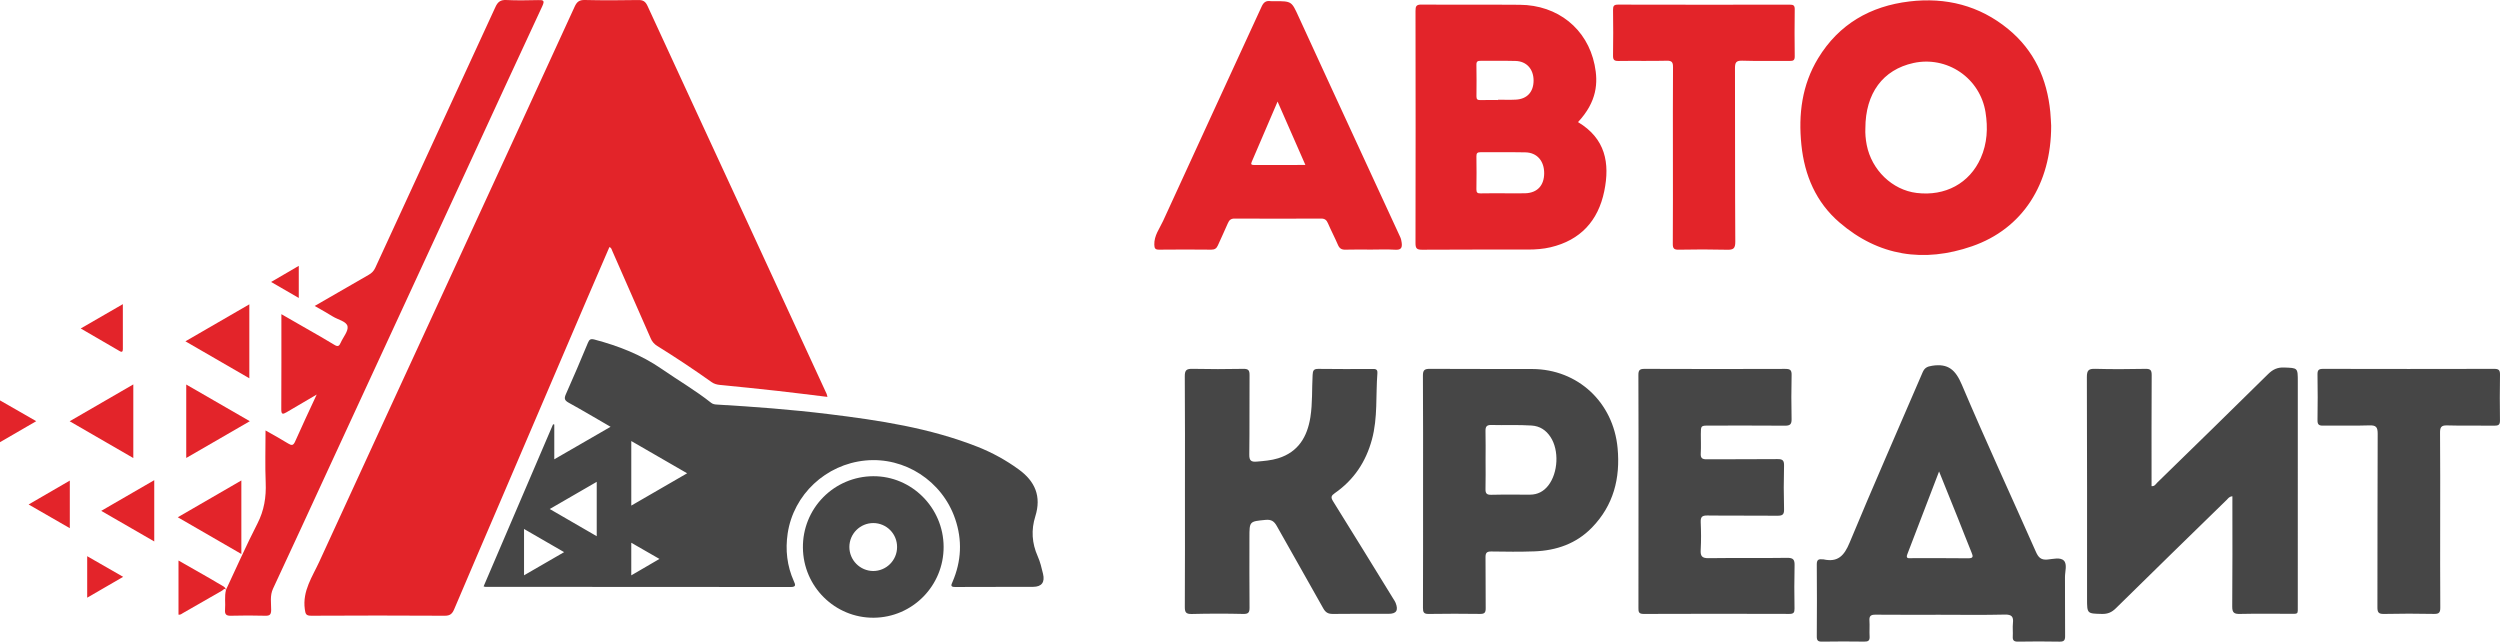
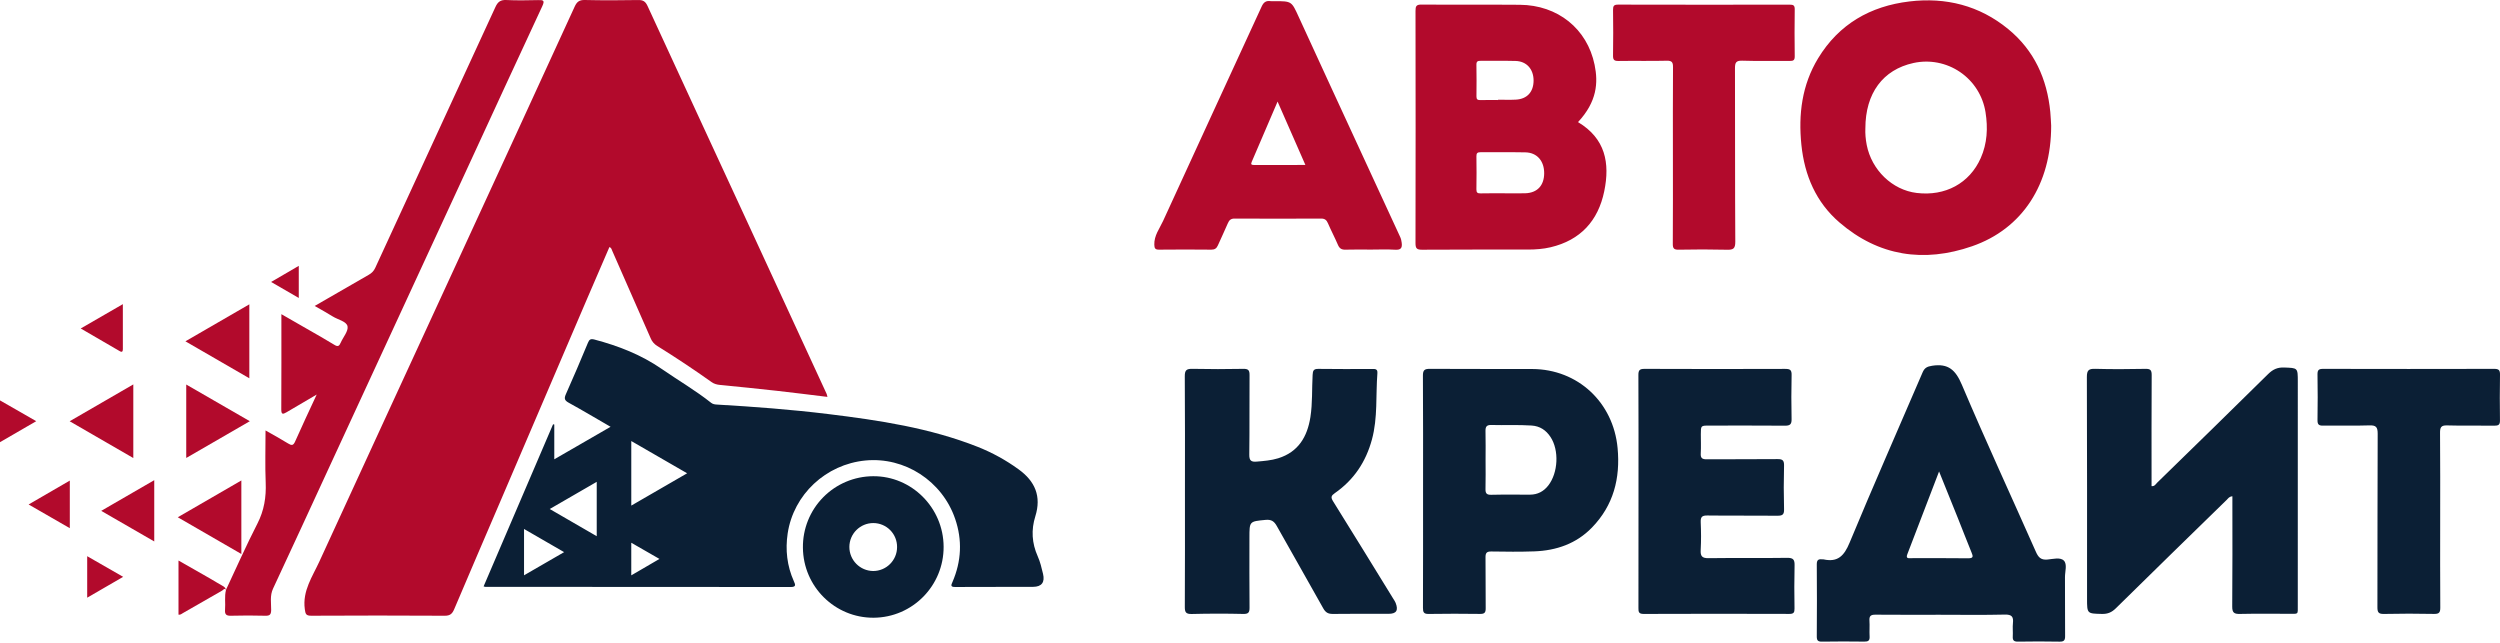
<svg xmlns="http://www.w3.org/2000/svg" width="210" height="54" fill="none">
-   <path d="M172.298 10.564c.004 4.914-2.413 8.657-6.647 10.122-4.047 1.401-7.842.837-11.141-2.004-1.967-1.694-2.93-3.951-3.193-6.513-.263-2.563.045-5.034 1.406-7.274 1.745-2.873 4.394-4.383 7.665-4.773 3.058-.365 5.88.335 8.3 2.32 2.193 1.797 3.268 4.187 3.538 6.972.04.425.054.851.072 1.15zm-15.607.226c-.02.396.016.89.113 1.385.415 2.111 2.145 3.782 4.191 4.032 2.403.294 4.444-.808 5.384-2.923.551-1.24.614-2.535.404-3.86a5.037 5.037 0 00-6.05-4.133c-2.563.56-4.042 2.534-4.042 5.499zm-24.137-.533c2.304 1.38 2.69 3.439 2.203 5.805-.509 2.483-1.996 4.115-4.511 4.709-.614.144-1.242.19-1.871.192-2.977.004-5.955-.008-8.932.013-.449.004-.542-.132-.541-.557.013-6.5.012-13 .001-19.5-.001-.388.057-.538.499-.535 2.755.023 5.511-.006 8.266.018 3.179.025 5.655 2.007 6.279 5.044.309 1.5.208 3.09-1.393 4.811zm-6.193 5.98c.591 0 1.182.017 1.773-.003 1-.035 1.57-.652 1.577-1.674.007-1.036-.598-1.742-1.576-1.762-1.255-.026-2.511 0-3.767-.012-.263-.002-.353.077-.349.345.014.925.015 1.849-.001 2.774-.004.273.089.344.349.339.665-.016 1.329-.006 1.994-.007zm-.525-7.834v-.028c.496 0 .995.021 1.49-.005.953-.048 1.498-.652 1.495-1.615-.005-.95-.588-1.609-1.507-1.634-.977-.028-1.955-.001-2.932-.012-.243-.003-.368.037-.363.325.017.886.013 1.772.003 2.66-.004.244.087.32.323.313.496-.013.993-.004 1.491-.004zm-10.714 12.562c-.703 0-1.407-.014-2.108.007-.326.01-.502-.108-.629-.407-.262-.61-.572-1.197-.835-1.805-.117-.27-.256-.4-.571-.4-2.422.012-4.845.013-7.268 0-.317-.003-.46.13-.574.399-.267.625-.563 1.24-.839 1.862-.109.244-.265.353-.55.35a206.6 206.6 0 00-4.383 0c-.328.004-.393-.111-.403-.414-.025-.771.444-1.357.736-1.995 2.746-6.013 5.527-12.008 8.282-18.016.168-.368.375-.502.75-.45.109.016.222.002.333.002 1.449 0 1.429.01 2.024 1.31 1.779 3.884 3.574 7.762 5.363 11.642l3.172 6.87c.07.152.099.308.121.476.061.46-.095.611-.568.58-.683-.044-1.369-.01-2.053-.01zm-7.805-12.433c-.755 1.762-1.46 3.412-2.171 5.06-.083.191-.049.266.166.266 1.426-.003 2.851-.001 4.341-.001-.784-1.791-1.536-3.502-2.336-5.325z" fill="#E3242A" />
-   <path d="M187.521 41.688c-.271.019-.355.18-.467.29-3.112 3.035-6.228 6.069-9.325 9.12-.344.338-.682.483-1.161.472-1.254-.03-1.256-.01-1.256-1.29 0-6.203.009-12.408-.015-18.611-.002-.584.166-.702.708-.687 1.404.039 2.81.03 4.215.002.42-.008.523.112.521.526-.018 2.982-.01 5.963-.01 8.945v.382c.263.025.347-.17.468-.289 3.112-3.035 6.229-6.068 9.321-9.124.4-.395.787-.575 1.352-.553 1.142.044 1.143.013 1.143 1.18 0 6.26.001 12.52-.001 18.778 0 .84.078.724-.751.729-1.368.005-2.737-.02-4.104.012-.489.011-.658-.098-.652-.63.028-2.87.013-5.74.013-8.61l.001-.642zm-24.497 9.952c-1.83 0-3.66.01-5.49-.007-.385-.003-.527.106-.501.5.031.442-.013.889.014 1.331.021.354-.12.436-.449.431a117.941 117.941 0 00-3.549.002c-.34.005-.441-.093-.439-.437.016-2.018.016-4.037 0-6.055-.003-.358.131-.462.452-.419.037.005.076-.006.111.001 1.202.265 1.737-.299 2.194-1.403 1.986-4.791 4.084-9.536 6.131-14.302.162-.378.375-.495.807-.56 1.351-.207 1.961.349 2.492 1.598 1.995 4.707 4.145 9.349 6.215 14.025.205.464.418.705.964.658.468-.041 1.084-.218 1.387.088.302.304.092.916.095 1.39.012 1.648-.004 3.295.011 4.943.004.357-.091.482-.464.474a96.437 96.437 0 00-3.494-.001c-.342.005-.46-.105-.438-.443.024-.369-.027-.744.013-1.11.059-.54-.093-.733-.684-.719-1.791.044-3.585.016-5.378.016zm-.142-12.038c-.914 2.385-1.79 4.672-2.668 6.957-.151.395.136.326.344.327 1.587.002 3.175-.013 4.763.01.474.007.415-.178.287-.491-.39-.956-.761-1.92-1.144-2.877-.512-1.278-1.029-2.554-1.582-3.926zm-63.347 1.674c0-3.222.013-6.444-.013-9.667-.005-.53.16-.636.648-.626 1.423.031 2.848.028 4.271.001.422-.008.526.121.521.532-.019 2.222.009 4.444-.022 6.666-.008.517.162.633.629.593.608-.052 1.217-.099 1.8-.28 1.691-.527 2.443-1.804 2.704-3.454.185-1.173.121-2.363.187-3.543.02-.366.079-.518.486-.512 1.497.024 2.995.011 4.492.008.251 0 .493-.028.463.353-.144 1.857.039 3.735-.458 5.57-.51 1.884-1.521 3.396-3.117 4.505-.302.21-.359.345-.151.68 1.703 2.728 3.383 5.469 5.069 8.207.068.11.144.218.191.337.246.636.06.915-.603.915-1.552 0-3.106-.013-4.659.009-.399.005-.619-.11-.821-.471-1.284-2.31-2.608-4.597-3.896-6.905-.226-.407-.464-.57-.946-.524-1.356.131-1.358.108-1.358 1.48 0 1.963-.011 3.926.009 5.889.004.409-.099.54-.523.532a89.129 89.129 0 00-4.326.004c-.53.016-.59-.178-.587-.631.019-3.223.01-6.446.01-9.668zm20.002.001c0-3.24.01-6.479-.012-9.718-.003-.472.135-.578.588-.575 2.864.021 5.729.001 8.594.013 3.835.016 6.813 2.802 7.171 6.637.238 2.548-.345 4.815-2.151 6.678-1.316 1.358-2.991 1.935-4.843 2.003-1.2.043-2.403.03-3.604.01-.389-.007-.503.11-.497.499.021 1.425-.003 2.85.015 4.275.005.366-.109.474-.47.47a147.41 147.41 0 00-4.325.002c-.418.008-.475-.158-.474-.518.012-3.26.008-6.518.008-9.776zm5.251-2.614c0 .795.016 1.59-.006 2.384-.011.368.069.526.48.515 1.089-.028 2.178-.007 3.268-.011.631-.004 1.136-.27 1.524-.767.83-1.063.927-2.963.187-4.081-.373-.564-.879-.912-1.592-.959-1.126-.074-2.251-.014-3.377-.045-.405-.011-.5.153-.49.525.022.811.006 1.626.006 2.439zm12.846 2.627c0-3.259.007-6.517-.009-9.775-.002-.405.091-.532.516-.53 3.937.017 7.875.016 11.811.002.394 0 .554.072.543.512a85.473 85.473 0 00-.002 3.72c.008.419-.137.541-.544.538-2.125-.017-4.251-.008-6.377-.008-.702 0-.702 0-.702.728 0 .537.024 1.075-.007 1.61-.024.398.126.498.504.494 1.978-.016 3.956.005 5.934-.017.432-.005.57.104.559.551a67.867 67.867 0 00.001 3.666c.014.466-.157.543-.57.54-1.959-.02-3.919.005-5.878-.02-.445-.005-.57.129-.553.563.034.776.041 1.557-.002 2.332-.029.522.114.698.664.69 2.198-.031 4.399.007 6.598-.027.532-.007.637.167.624.653a88.648 88.648 0 00-.005 3.61c.005.33-.076.447-.428.446-4.086-.013-8.17-.015-12.255.002-.42 0-.428-.195-.427-.505.007-3.26.005-6.517.005-9.775zm67.341 2.414c0 2.445-.01 4.89.009 7.336.003.414-.106.537-.526.529a98.76 98.76 0 00-4.216.002c-.47.011-.54-.165-.539-.575.013-4.852-.002-9.705.022-14.559.002-.562-.137-.725-.703-.705-1.293.045-2.589.004-3.883.021-.362.006-.475-.1-.469-.47.022-1.277.021-2.556 0-3.834-.005-.368.109-.464.467-.464 4.791.011 9.58.012 14.37 0 .391-.002.5.106.493.495-.024 1.277-.02 2.556-.003 3.834.005.344-.106.443-.442.44-1.332-.017-2.664.02-3.995-.02-.52-.016-.6.174-.596.635.022 2.446.011 4.89.011 7.335z" fill="#464646" />
-   <path d="M140.524 13.045c0-2.462-.009-4.925.009-7.386.003-.415-.076-.57-.533-.558-1.349.034-2.698-.001-4.048.021-.366.006-.464-.101-.457-.462.021-1.278.019-2.555.001-3.832-.004-.336.079-.44.428-.44 4.806.013 9.612.01 14.419.003.3 0 .418.064.414.392-.018 1.314-.018 2.63 0 3.943.004.327-.11.396-.411.393-1.331-.015-2.663.024-3.992-.021-.542-.02-.617.175-.616.651.015 4.85-.003 9.701.027 14.552.003.59-.175.692-.707.677a89.262 89.262 0 00-4.048-.004c-.383.007-.497-.091-.495-.487.018-2.48.009-4.961.009-7.442zM69.506 33.339c-1.443-.175-2.83-.353-4.22-.507a317.492 317.492 0 00-4.794-.496c-.268-.026-.504-.086-.72-.241a86.68 86.68 0 00-4.564-3.034 1.361 1.361 0 01-.556-.655 1766.997 1766.997 0 00-3.219-7.327c-.05-.113-.062-.26-.244-.325-.623 1.444-1.25 2.89-1.871 4.338-2.428 5.666-4.853 11.333-7.279 17-1.295 3.024-2.6 6.045-3.883 9.074-.164.388-.346.56-.801.556a991.98 991.98 0 00-11.207-.001c-.453.002-.49-.153-.545-.555-.207-1.536.644-2.73 1.225-4 3.867-8.433 7.76-16.856 11.64-25.284A10881.34 10881.34 0 0048.273.554c.186-.403.388-.564.848-.554 1.497.035 2.996.03 4.494.003.414-.008.61.13.78.502 2.794 6.071 5.604 12.136 8.407 18.202 2.217 4.795 4.428 9.593 6.64 14.39.02.05.029.106.065.242z" fill="#E32429" />
-   <path d="M18.973 49.568c.877-1.864 1.707-3.75 2.647-5.581.57-1.109.748-2.233.698-3.455-.059-1.422-.013-2.849-.013-4.375.674.386 1.295.723 1.896 1.094.29.179.432.193.59-.167.56-1.273 1.159-2.529 1.812-3.943-.949.557-1.752 1.024-2.55 1.498-.306.182-.427.168-.425-.249.015-2.629.008-5.258.008-8 .761.436 1.467.84 2.17 1.246.766.441 1.539.871 2.29 1.335.288.178.403.093.518-.174.206-.473.666-.991.578-1.393-.091-.413-.81-.549-1.244-.823-.478-.302-.976-.57-1.515-.88 1.546-.893 3.04-1.76 4.542-2.618.249-.142.422-.313.545-.582C34.883 15.192 38.258 7.89 41.62.58c.195-.426.431-.603.914-.578.886.043 1.775.026 2.662.006.425-.01.594.004.355.514-2.071 4.436-4.112 8.886-6.165 13.33-3.93 8.505-7.86 17.01-11.788 25.516-1.552 3.358-3.092 6.721-4.66 10.072-.28.597-.155 1.2-.16 1.798-.005.398-.124.494-.503.484a51.908 51.908 0 00-2.884 0c-.4.011-.518-.128-.487-.507.046-.551-.059-1.11.078-1.657l-.008.009z" fill="#E3242A" />
-   <path d="M40.623 49.256l5.834-13.615.103.018v2.922l4.729-2.73c-1.211-.7-2.352-1.38-3.514-2.02-.346-.191-.407-.347-.242-.716.64-1.427 1.248-2.87 1.85-4.313.12-.288.224-.366.558-.278 2.01.532 3.917 1.274 5.642 2.467 1.38.954 2.833 1.8 4.152 2.845.14.11.295.136.464.146 3.135.182 6.266.417 9.384.8 4.266.523 8.513 1.16 12.546 2.754a15.68 15.68 0 013.43 1.886c1.388 1.002 1.935 2.27 1.407 3.952-.357 1.134-.29 2.25.2 3.35.21.468.329.98.449 1.48.169.709-.114 1.087-.834 1.091-2.182.012-4.364-.003-6.546.012-.433.004-.332-.175-.223-.428.747-1.736.834-3.508.22-5.297-1.092-3.185-4.236-5.22-7.54-4.9-3.319.321-6.037 2.857-6.528 6.127-.206 1.379-.055 2.729.52 4.014.132.293.21.487-.274.487-8.544-.013-17.087-.01-25.63-.011-.034 0-.066-.017-.157-.043zm12.405-6.786a12893.1 12893.1 0 004.691-2.714l-4.691-2.709v5.423zm-2.903 2.57v-4.566l-3.946 2.283c1.35.78 2.627 1.52 3.946 2.284zm-6.106-.607v3.893l3.367-1.947-3.367-1.946zm9.008 3.897c.823-.48 1.58-.92 2.367-1.38l-2.367-1.36v2.74z" fill="#464646" />
-   <path d="M79.264 45.923c.016 3.273-2.612 5.942-5.872 5.966-3.257.023-5.923-2.616-5.947-5.887a5.929 5.929 0 015.896-6c3.237-.023 5.909 2.648 5.923 5.921zm-3.91.034a1.997 1.997 0 00-1.992-2.02 2.011 2.011 0 00-2.015 2.002 2.02 2.02 0 001.997 2.026 2.01 2.01 0 002.01-2.008z" fill="#464646" />
-   <path d="M20.984 35.382l-5.34 3.087V32.3c1.787 1.033 3.542 2.045 5.34 3.082zm-.04-3.606l-5.369-3.106 5.369-3.107v6.213zm-.67 14.76l-5.34-3.086 5.34-3.092v6.178zM11.198 32.29v6.185l-5.346-3.09 5.346-3.095zM8.503 42.912l4.454-2.578v5.148l-4.454-2.57zm10.477 6.647c-.13-.19-.226-.003-.31.045-1.103.626-2.2 1.26-3.3 1.892-.108.063-.205.163-.376.134v-4.545c.896.51 1.765 1.003 2.633 1.5.35.2.691.42 1.046.613.16.087.286.176.299.37a.068.068 0 00.009-.01zM5.864 44.368l-3.46-1.992 3.46-2.007v3.999zm.917-16.776c1.2-.692 2.325-1.344 3.538-2.044 0 1.312-.002 2.538.002 3.764 0 .365-.192.225-.347.136-1.048-.606-2.095-1.218-3.193-1.856zM0 37.143v-3.51c1.021.585 2 1.146 3.043 1.746L0 37.143zm7.324 13.064V46.72c1.005.576 1.965 1.128 3.021 1.735l-3.02 1.75zm17.773-25.178l-2.323-1.344 2.323-1.354v2.698z" fill="#E3242A" />
+   <path d="M172.298 10.564c.004 4.914-2.413 8.657-6.647 10.122-4.047 1.401-7.842.837-11.141-2.004-1.967-1.694-2.93-3.951-3.193-6.513-.263-2.563.045-5.034 1.406-7.274 1.745-2.873 4.394-4.383 7.665-4.773 3.058-.365 5.88.335 8.3 2.32 2.193 1.797 3.268 4.187 3.538 6.972.04.425.054.851.072 1.15zm-15.607.226c-.02.396.016.89.113 1.385.415 2.111 2.145 3.782 4.191 4.032 2.403.294 4.444-.808 5.384-2.923.551-1.24.614-2.535.404-3.86a5.037 5.037 0 00-6.05-4.133c-2.563.56-4.042 2.534-4.042 5.499zm-24.137-.533c2.304 1.38 2.69 3.439 2.203 5.805-.509 2.483-1.996 4.115-4.511 4.709-.614.144-1.242.19-1.871.192-2.977.004-5.955-.008-8.932.013-.449.004-.542-.132-.541-.557.013-6.5.012-13 .001-19.5-.001-.388.057-.538.499-.535 2.755.023 5.511-.006 8.266.018 3.179.025 5.655 2.007 6.279 5.044.309 1.5.208 3.09-1.393 4.811zm-6.193 5.98c.591 0 1.182.017 1.773-.003 1-.035 1.57-.652 1.577-1.674.007-1.036-.598-1.742-1.576-1.762-1.255-.026-2.511 0-3.767-.012-.263-.002-.353.077-.349.345.014.925.015 1.849-.001 2.774-.004.273.089.344.349.339.665-.016 1.329-.006 1.994-.007zm-.525-7.834v-.028c.496 0 .995.021 1.49-.005.953-.048 1.498-.652 1.495-1.615-.005-.95-.588-1.609-1.507-1.634-.977-.028-1.955-.001-2.932-.012-.243-.003-.368.037-.363.325.017.886.013 1.772.003 2.66-.004.244.087.32.323.313.496-.013.993-.004 1.491-.004zm-10.714 12.562c-.703 0-1.407-.014-2.108.007-.326.01-.502-.108-.629-.407-.262-.61-.572-1.197-.835-1.805-.117-.27-.256-.4-.571-.4-2.422.012-4.845.013-7.268 0-.317-.003-.46.13-.574.399-.267.625-.563 1.24-.839 1.862-.109.244-.265.353-.55.35a206.6 206.6 0 00-4.383 0c-.328.004-.393-.111-.403-.414-.025-.771.444-1.357.736-1.995 2.746-6.013 5.527-12.008 8.282-18.016.168-.368.375-.502.75-.45.109.016.222.002.333.002 1.449 0 1.429.01 2.024 1.31 1.779 3.884 3.574 7.762 5.363 11.642l3.172 6.87c.07.152.099.308.121.476.061.46-.095.611-.568.58-.683-.044-1.369-.01-2.053-.01zm-7.805-12.433c-.755 1.762-1.46 3.412-2.171 5.06-.083.191-.049.266.166.266 1.426-.003 2.851-.001 4.341-.001-.784-1.791-1.536-3.502-2.336-5.325z" fill="#b20a2c" />
+   <path d="M187.521 41.688c-.271.019-.355.18-.467.29-3.112 3.035-6.228 6.069-9.325 9.12-.344.338-.682.483-1.161.472-1.254-.03-1.256-.01-1.256-1.29 0-6.203.009-12.408-.015-18.611-.002-.584.166-.702.708-.687 1.404.039 2.81.03 4.215.002.42-.008.523.112.521.526-.018 2.982-.01 5.963-.01 8.945v.382c.263.025.347-.17.468-.289 3.112-3.035 6.229-6.068 9.321-9.124.4-.395.787-.575 1.352-.553 1.142.044 1.143.013 1.143 1.18 0 6.26.001 12.52-.001 18.778 0 .84.078.724-.751.729-1.368.005-2.737-.02-4.104.012-.489.011-.658-.098-.652-.63.028-2.87.013-5.74.013-8.61l.001-.642zm-24.497 9.952c-1.83 0-3.66.01-5.49-.007-.385-.003-.527.106-.501.5.031.442-.013.889.014 1.331.021.354-.12.436-.449.431a117.941 117.941 0 00-3.549.002c-.34.005-.441-.093-.439-.437.016-2.018.016-4.037 0-6.055-.003-.358.131-.462.452-.419.037.005.076-.006.111.001 1.202.265 1.737-.299 2.194-1.403 1.986-4.791 4.084-9.536 6.131-14.302.162-.378.375-.495.807-.56 1.351-.207 1.961.349 2.492 1.598 1.995 4.707 4.145 9.349 6.215 14.025.205.464.418.705.964.658.468-.041 1.084-.218 1.387.088.302.304.092.916.095 1.39.012 1.648-.004 3.295.011 4.943.004.357-.091.482-.464.474a96.437 96.437 0 00-3.494-.001c-.342.005-.46-.105-.438-.443.024-.369-.027-.744.013-1.11.059-.54-.093-.733-.684-.719-1.791.044-3.585.016-5.378.016zm-.142-12.038c-.914 2.385-1.79 4.672-2.668 6.957-.151.395.136.326.344.327 1.587.002 3.175-.013 4.763.01.474.007.415-.178.287-.491-.39-.956-.761-1.92-1.144-2.877-.512-1.278-1.029-2.554-1.582-3.926zm-63.347 1.674c0-3.222.013-6.444-.013-9.667-.005-.53.16-.636.648-.626 1.423.031 2.848.028 4.271.001.422-.008.526.121.521.532-.019 2.222.009 4.444-.022 6.666-.008.517.162.633.629.593.608-.052 1.217-.099 1.8-.28 1.691-.527 2.443-1.804 2.704-3.454.185-1.173.121-2.363.187-3.543.02-.366.079-.518.486-.512 1.497.024 2.995.011 4.492.008.251 0 .493-.028.463.353-.144 1.857.039 3.735-.458 5.57-.51 1.884-1.521 3.396-3.117 4.505-.302.21-.359.345-.151.68 1.703 2.728 3.383 5.469 5.069 8.207.068.11.144.218.191.337.246.636.06.915-.603.915-1.552 0-3.106-.013-4.659.009-.399.005-.619-.11-.821-.471-1.284-2.31-2.608-4.597-3.896-6.905-.226-.407-.464-.57-.946-.524-1.356.131-1.358.108-1.358 1.48 0 1.963-.011 3.926.009 5.889.004.409-.099.54-.523.532a89.129 89.129 0 00-4.326.004c-.53.016-.59-.178-.587-.631.019-3.223.01-6.446.01-9.668zm20.002.001c0-3.24.01-6.479-.012-9.718-.003-.472.135-.578.588-.575 2.864.021 5.729.001 8.594.013 3.835.016 6.813 2.802 7.171 6.637.238 2.548-.345 4.815-2.151 6.678-1.316 1.358-2.991 1.935-4.843 2.003-1.2.043-2.403.03-3.604.01-.389-.007-.503.11-.497.499.021 1.425-.003 2.85.015 4.275.005.366-.109.474-.47.47a147.41 147.41 0 00-4.325.002c-.418.008-.475-.158-.474-.518.012-3.26.008-6.518.008-9.776zm5.251-2.614c0 .795.016 1.59-.006 2.384-.011.368.069.526.48.515 1.089-.028 2.178-.007 3.268-.011.631-.004 1.136-.27 1.524-.767.83-1.063.927-2.963.187-4.081-.373-.564-.879-.912-1.592-.959-1.126-.074-2.251-.014-3.377-.045-.405-.011-.5.153-.49.525.022.811.006 1.626.006 2.439zm12.846 2.627c0-3.259.007-6.517-.009-9.775-.002-.405.091-.532.516-.53 3.937.017 7.875.016 11.811.002.394 0 .554.072.543.512a85.473 85.473 0 00-.002 3.72c.008.419-.137.541-.544.538-2.125-.017-4.251-.008-6.377-.008-.702 0-.702 0-.702.728 0 .537.024 1.075-.007 1.61-.024.398.126.498.504.494 1.978-.016 3.956.005 5.934-.017.432-.005.57.104.559.551a67.867 67.867 0 00.001 3.666c.014.466-.157.543-.57.54-1.959-.02-3.919.005-5.878-.02-.445-.005-.57.129-.553.563.034.776.041 1.557-.002 2.332-.029.522.114.698.664.69 2.198-.031 4.399.007 6.598-.027.532-.007.637.167.624.653a88.648 88.648 0 00-.005 3.61c.005.33-.076.447-.428.446-4.086-.013-8.17-.015-12.255.002-.42 0-.428-.195-.427-.505.007-3.26.005-6.517.005-9.775zm67.341 2.414c0 2.445-.01 4.89.009 7.336.003.414-.106.537-.526.529a98.76 98.76 0 00-4.216.002c-.47.011-.54-.165-.539-.575.013-4.852-.002-9.705.022-14.559.002-.562-.137-.725-.703-.705-1.293.045-2.589.004-3.883.021-.362.006-.475-.1-.469-.47.022-1.277.021-2.556 0-3.834-.005-.368.109-.464.467-.464 4.791.011 9.58.012 14.37 0 .391-.002.5.106.493.495-.024 1.277-.02 2.556-.003 3.834.005.344-.106.443-.442.44-1.332-.017-2.664.02-3.995-.02-.52-.016-.6.174-.596.635.022 2.446.011 4.89.011 7.335z" fill="#0b1f35" />
+   <path d="M140.524 13.045c0-2.462-.009-4.925.009-7.386.003-.415-.076-.57-.533-.558-1.349.034-2.698-.001-4.048.021-.366.006-.464-.101-.457-.462.021-1.278.019-2.555.001-3.832-.004-.336.079-.44.428-.44 4.806.013 9.612.01 14.419.003.3 0 .418.064.414.392-.018 1.314-.018 2.63 0 3.943.004.327-.11.396-.411.393-1.331-.015-2.663.024-3.992-.021-.542-.02-.617.175-.616.651.015 4.85-.003 9.701.027 14.552.003.59-.175.692-.707.677a89.262 89.262 0 00-4.048-.004c-.383.007-.497-.091-.495-.487.018-2.48.009-4.961.009-7.442zM69.506 33.339c-1.443-.175-2.83-.353-4.22-.507a317.492 317.492 0 00-4.794-.496c-.268-.026-.504-.086-.72-.241a86.68 86.68 0 00-4.564-3.034 1.361 1.361 0 01-.556-.655 1766.997 1766.997 0 00-3.219-7.327c-.05-.113-.062-.26-.244-.325-.623 1.444-1.25 2.89-1.871 4.338-2.428 5.666-4.853 11.333-7.279 17-1.295 3.024-2.6 6.045-3.883 9.074-.164.388-.346.56-.801.556a991.98 991.98 0 00-11.207-.001c-.453.002-.49-.153-.545-.555-.207-1.536.644-2.73 1.225-4 3.867-8.433 7.76-16.856 11.64-25.284A10881.34 10881.34 0 0048.273.554c.186-.403.388-.564.848-.554 1.497.035 2.996.03 4.494.003.414-.008.61.13.78.502 2.794 6.071 5.604 12.136 8.407 18.202 2.217 4.795 4.428 9.593 6.64 14.39.02.05.029.106.065.242zM18.973 49.568c.877-1.864 1.707-3.75 2.647-5.581.57-1.109.748-2.233.698-3.455-.059-1.422-.013-2.849-.013-4.375.674.386 1.295.723 1.896 1.094.29.179.432.193.59-.167.56-1.273 1.159-2.529 1.812-3.943-.949.557-1.752 1.024-2.55 1.498-.306.182-.427.168-.425-.249.015-2.629.008-5.258.008-8 .761.436 1.467.84 2.17 1.246.766.441 1.539.871 2.29 1.335.288.178.403.093.518-.174.206-.473.666-.991.578-1.393-.091-.413-.81-.549-1.244-.823-.478-.302-.976-.57-1.515-.88 1.546-.893 3.04-1.76 4.542-2.618.249-.142.422-.313.545-.582C34.883 15.192 38.258 7.89 41.62.58c.195-.426.431-.603.914-.578.886.043 1.775.026 2.662.006.425-.01.594.004.355.514-2.071 4.436-4.112 8.886-6.165 13.33-3.93 8.505-7.86 17.01-11.788 25.516-1.552 3.358-3.092 6.721-4.66 10.072-.28.597-.155 1.2-.16 1.798-.005.398-.124.494-.503.484a51.908 51.908 0 00-2.884 0c-.4.011-.518-.128-.487-.507.046-.551-.059-1.11.078-1.657l-.008.009z" fill="#b20a2c" />
+   <path d="M40.623 49.256l5.834-13.615.103.018v2.922l4.729-2.73c-1.211-.7-2.352-1.38-3.514-2.02-.346-.191-.407-.347-.242-.716.64-1.427 1.248-2.87 1.85-4.313.12-.288.224-.366.558-.278 2.01.532 3.917 1.274 5.642 2.467 1.38.954 2.833 1.8 4.152 2.845.14.11.295.136.464.146 3.135.182 6.266.417 9.384.8 4.266.523 8.513 1.16 12.546 2.754a15.68 15.68 0 013.43 1.886c1.388 1.002 1.935 2.27 1.407 3.952-.357 1.134-.29 2.25.2 3.35.21.468.329.98.449 1.48.169.709-.114 1.087-.834 1.091-2.182.012-4.364-.003-6.546.012-.433.004-.332-.175-.223-.428.747-1.736.834-3.508.22-5.297-1.092-3.185-4.236-5.22-7.54-4.9-3.319.321-6.037 2.857-6.528 6.127-.206 1.379-.055 2.729.52 4.014.132.293.21.487-.274.487-8.544-.013-17.087-.01-25.63-.011-.034 0-.066-.017-.157-.043zm12.405-6.786a12893.1 12893.1 0 004.691-2.714l-4.691-2.709v5.423zm-2.903 2.57v-4.566l-3.946 2.283c1.35.78 2.627 1.52 3.946 2.284zm-6.106-.607v3.893l3.367-1.947-3.367-1.946zm9.008 3.897c.823-.48 1.58-.92 2.367-1.38l-2.367-1.36v2.74z" fill="#0b1f35" />
+   <path d="M79.264 45.923c.016 3.273-2.612 5.942-5.872 5.966-3.257.023-5.923-2.616-5.947-5.887a5.929 5.929 0 015.896-6c3.237-.023 5.909 2.648 5.923 5.921zm-3.91.034a1.997 1.997 0 00-1.992-2.02 2.011 2.011 0 00-2.015 2.002 2.02 2.02 0 001.997 2.026 2.01 2.01 0 002.01-2.008z" fill="#0b1f35" />
+   <path d="M20.984 35.382l-5.34 3.087V32.3c1.787 1.033 3.542 2.045 5.34 3.082zm-.04-3.606l-5.369-3.106 5.369-3.107v6.213zm-.67 14.76l-5.34-3.086 5.34-3.092v6.178zM11.198 32.29v6.185l-5.346-3.09 5.346-3.095zM8.503 42.912l4.454-2.578v5.148l-4.454-2.57zm10.477 6.647c-.13-.19-.226-.003-.31.045-1.103.626-2.2 1.26-3.3 1.892-.108.063-.205.163-.376.134v-4.545c.896.51 1.765 1.003 2.633 1.5.35.2.691.42 1.046.613.16.087.286.176.299.37a.068.068 0 00.009-.01zM5.864 44.368l-3.46-1.992 3.46-2.007v3.999zm.917-16.776c1.2-.692 2.325-1.344 3.538-2.044 0 1.312-.002 2.538.002 3.764 0 .365-.192.225-.347.136-1.048-.606-2.095-1.218-3.193-1.856zM0 37.143v-3.51c1.021.585 2 1.146 3.043 1.746L0 37.143zm7.324 13.064V46.72c1.005.576 1.965 1.128 3.021 1.735l-3.02 1.75zm17.773-25.178l-2.323-1.344 2.323-1.354v2.698z" fill="#b20a2c" />
</svg>
